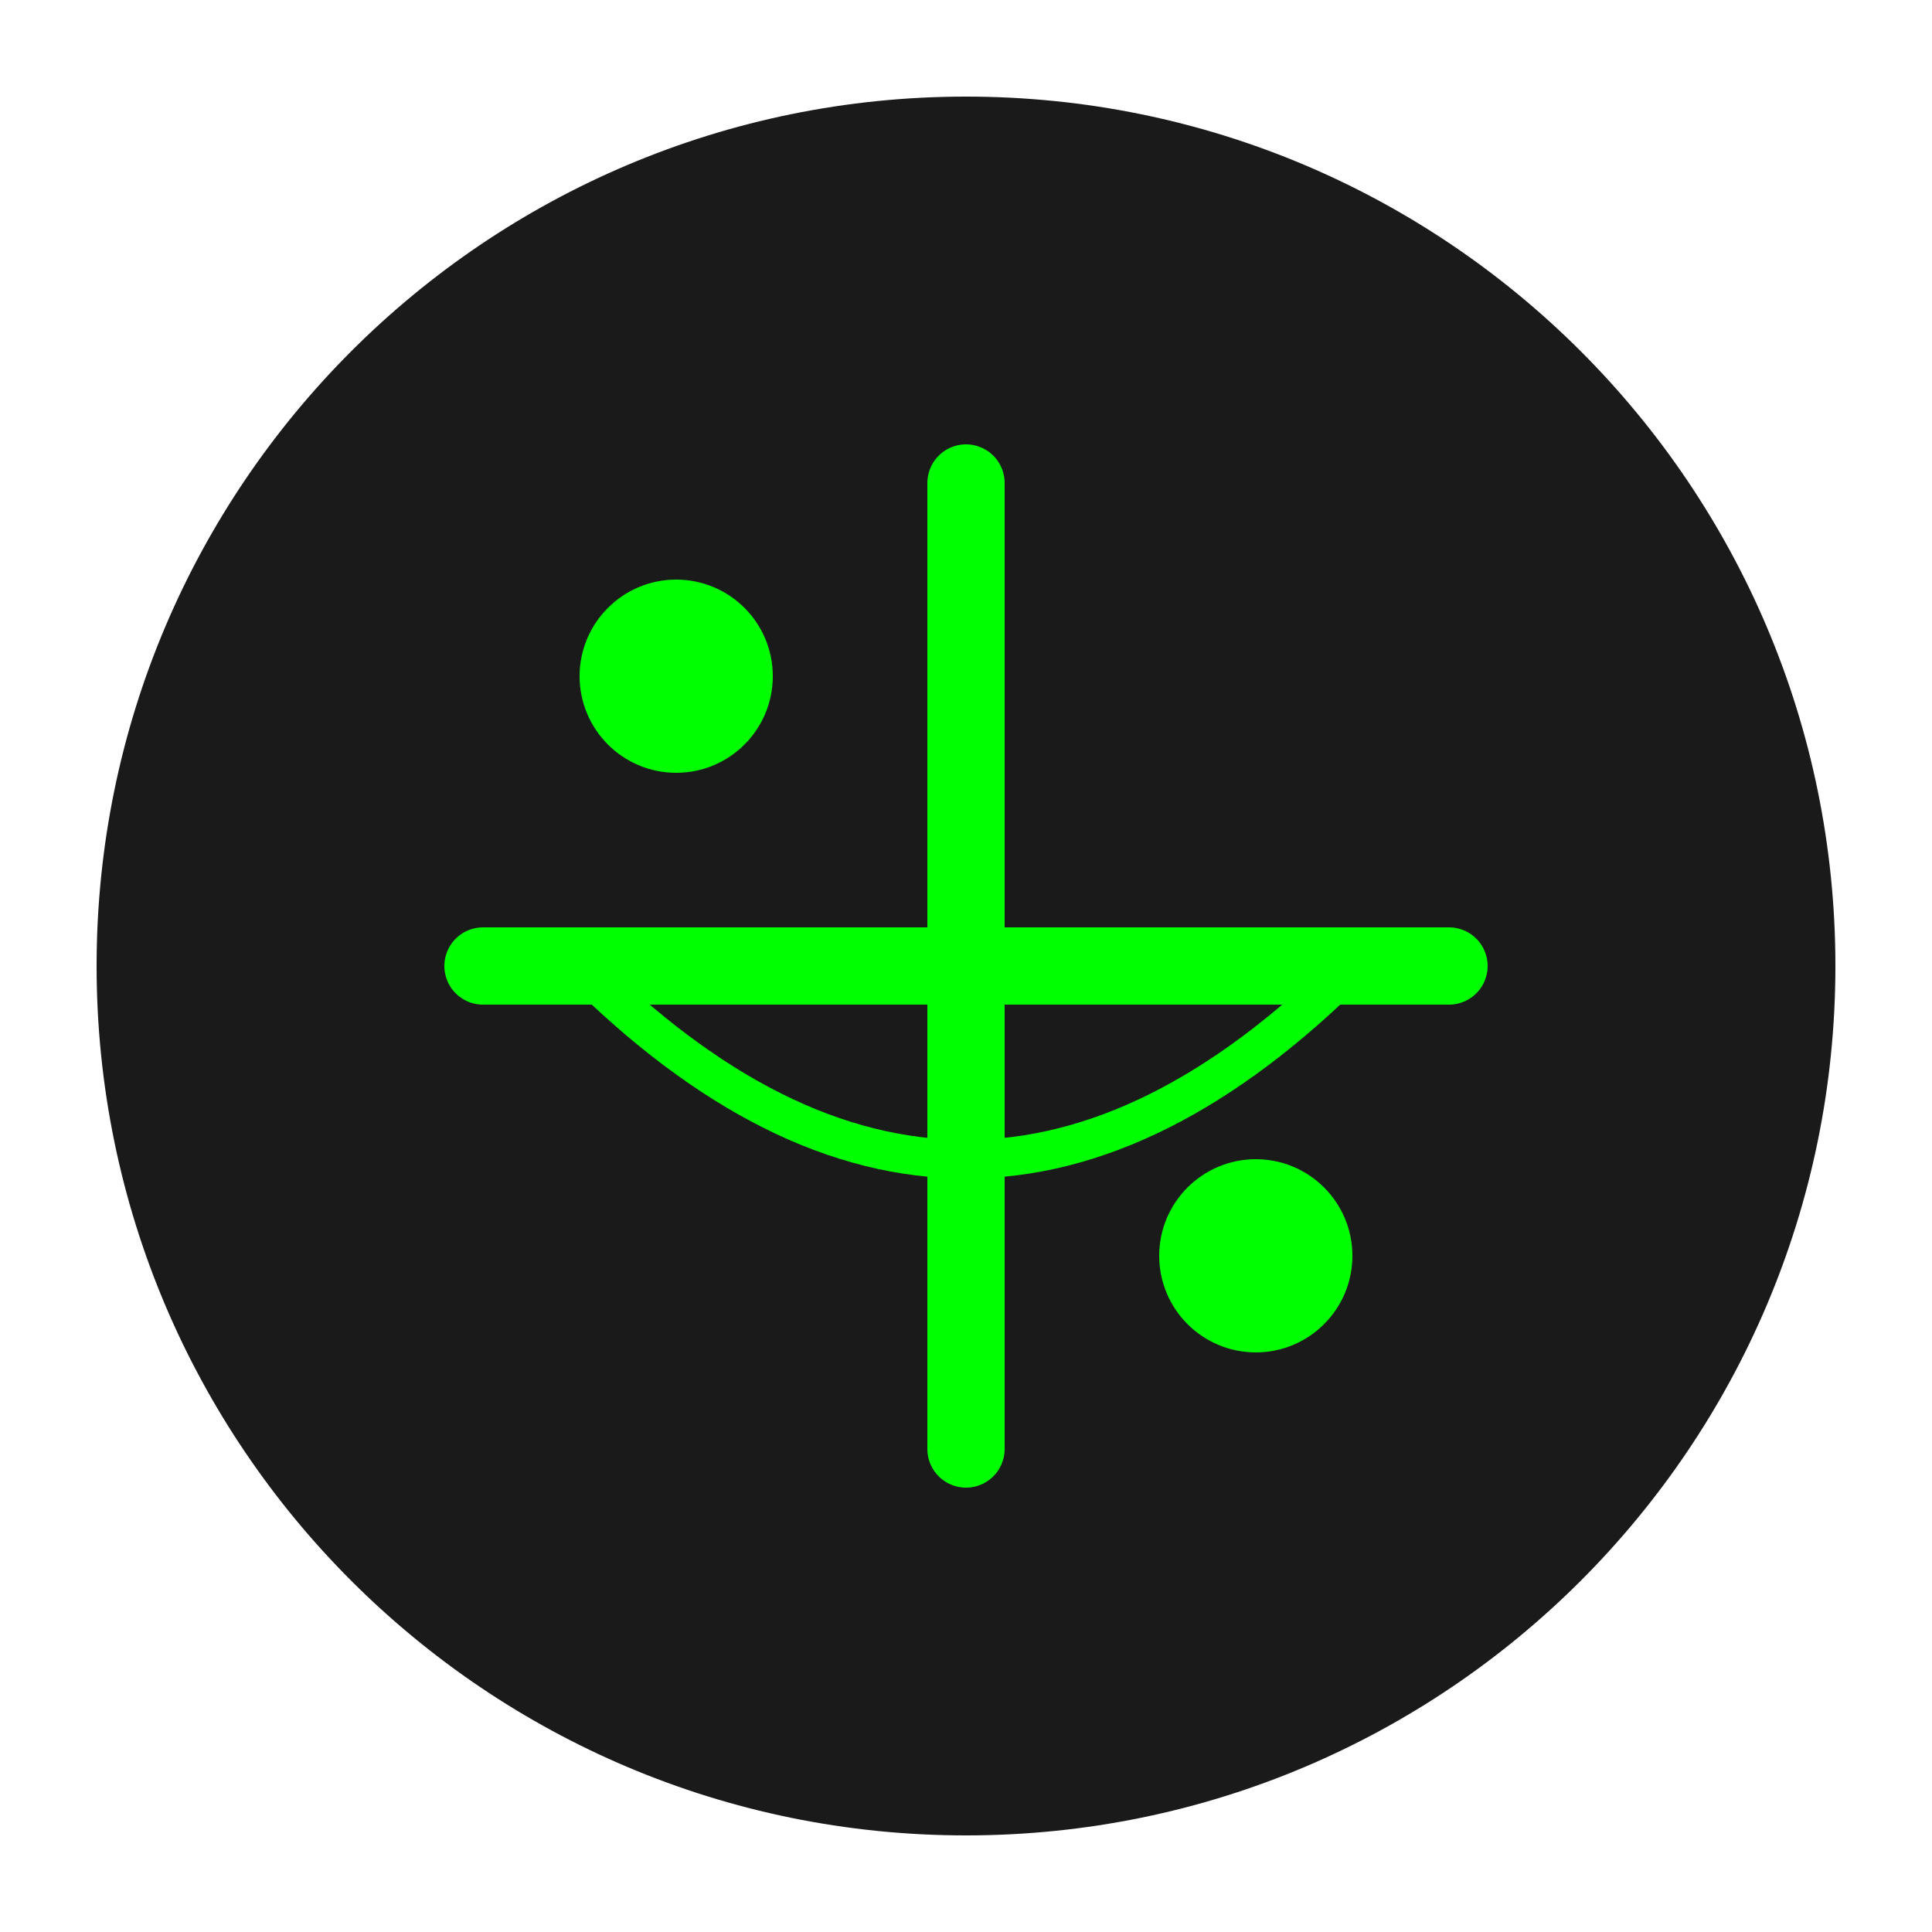
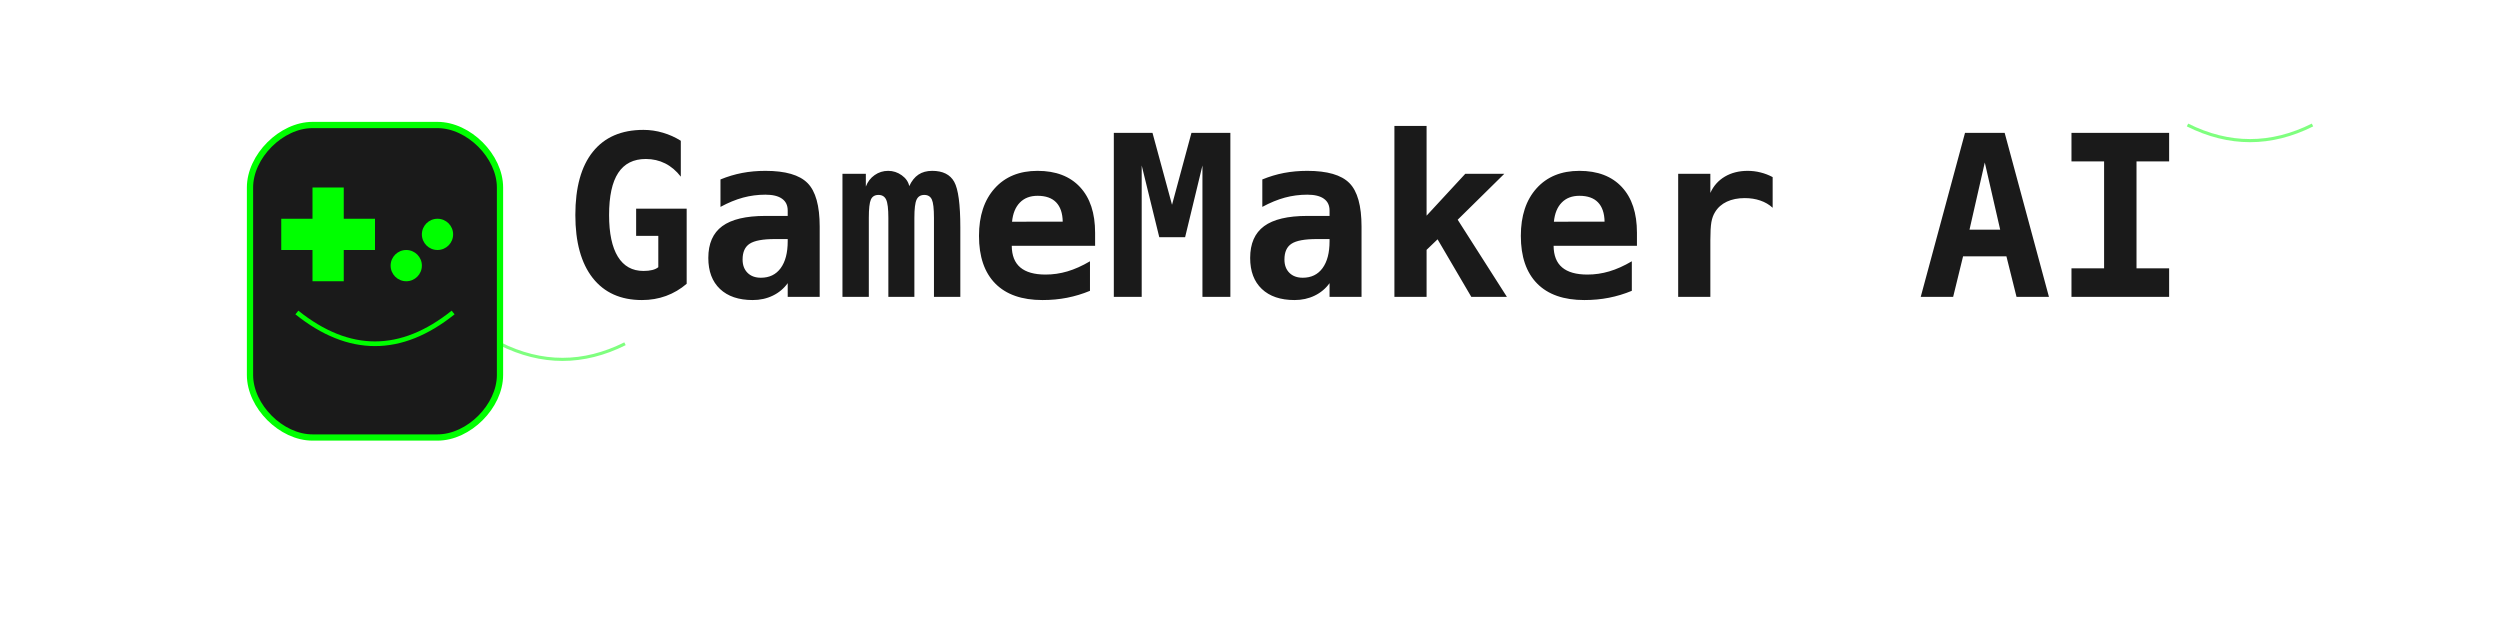
- <svg xmlns="http://www.w3.org/2000/svg" viewBox="0 0 200 200">
-   <circle cx="100" cy="100" r="90" fill="#1a1a1a" />
-   <path d="M50 100 h100 M100 50 v100" stroke="#00ff00" stroke-width="8" stroke-linecap="round" />
-   <circle cx="70" cy="70" r="10" fill="#00ff00" />
-   <circle cx="130" cy="130" r="10" fill="#00ff00" />
-   <path d="M60 100 Q100 140 140 100" stroke="#00ff00" stroke-width="4" fill="none" />
+ <svg xmlns="http://www.w3.org/2000/svg" viewBox="0 0 800 200">
+   <g transform="translate(20, 40)">
+     <path d="M60 20               C60 10, 70 0, 80 0               H120               C130 0, 140 10, 140 20              V80              C140 90, 130 100, 120 100              H80              C70 100, 60 90, 60 80              Z" fill="#1a1a1a" stroke="#00ff00" stroke-width="2" />
+     <rect x="70" y="30" width="30" height="10" fill="#00ff00" />
+     <rect x="80" y="20" width="10" height="30" fill="#00ff00" />
+     <circle cx="120" cy="35" r="5" fill="#00ff00" />
+     <circle cx="110" cy="45" r="5" fill="#00ff00" />
+     <path d="M75 60 Q100 80 125 60" stroke="#00ff00" stroke-width="1.5" fill="none" />
+   </g>
+   <text x="180" y="95" font-family="monospace" font-size="72" font-weight="bold" fill="#1a1a1a">
+     <tspan>GameMaker</tspan>
+     <tspan> AI</tspan>
+   </text>
+   <path d="M160 110 Q180 120 200 110" stroke="#00ff00" stroke-width="1" fill="none" opacity="0.5" />
+   <path d="M700 40 Q720 50 740 40" stroke="#00ff00" stroke-width="1" fill="none" opacity="0.5" />
</svg>
